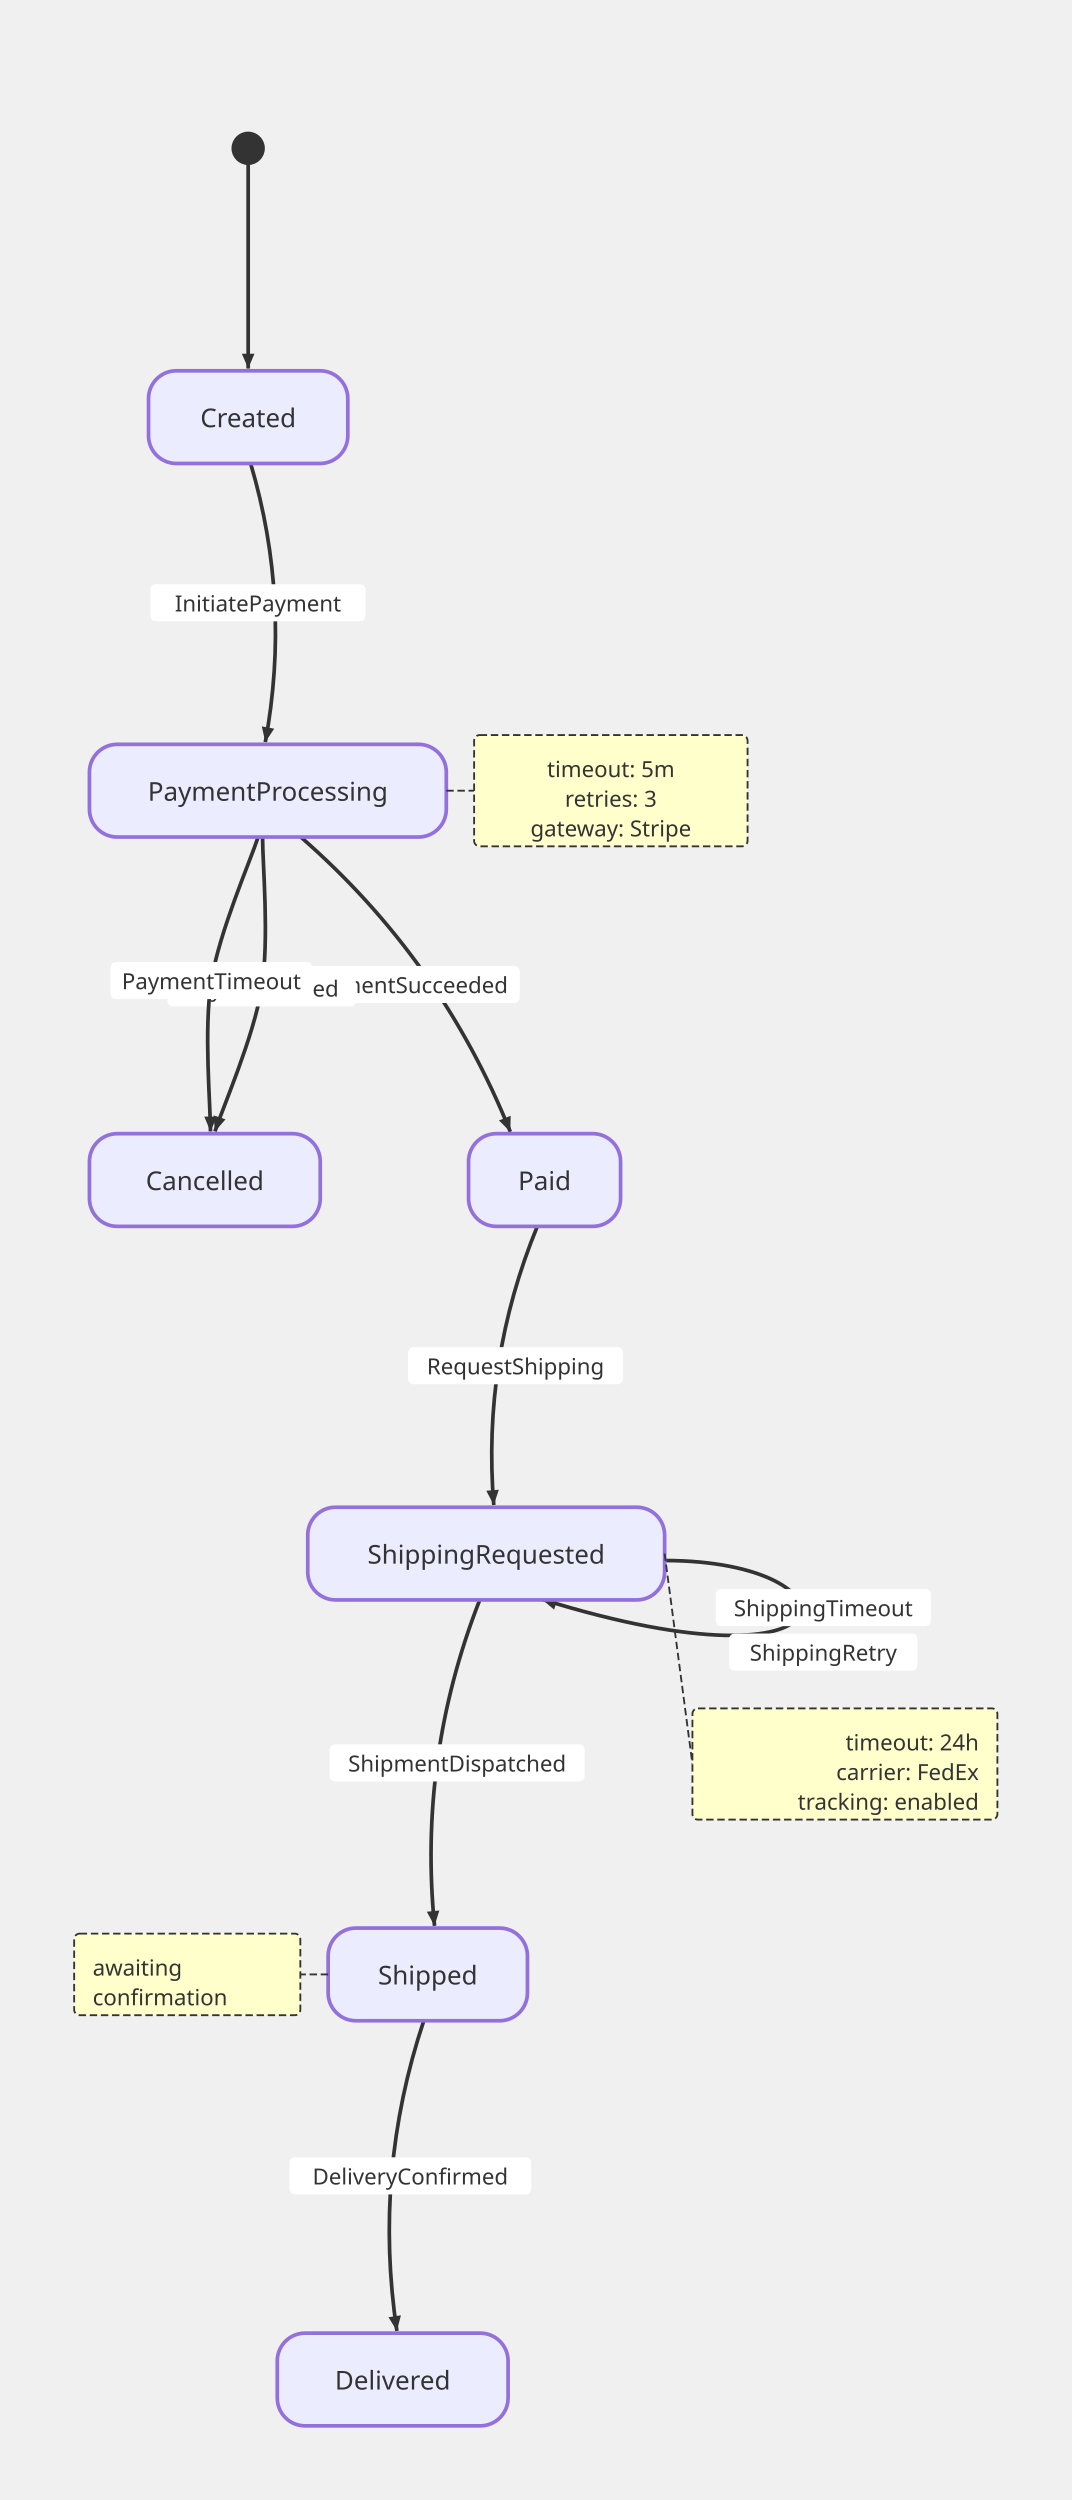
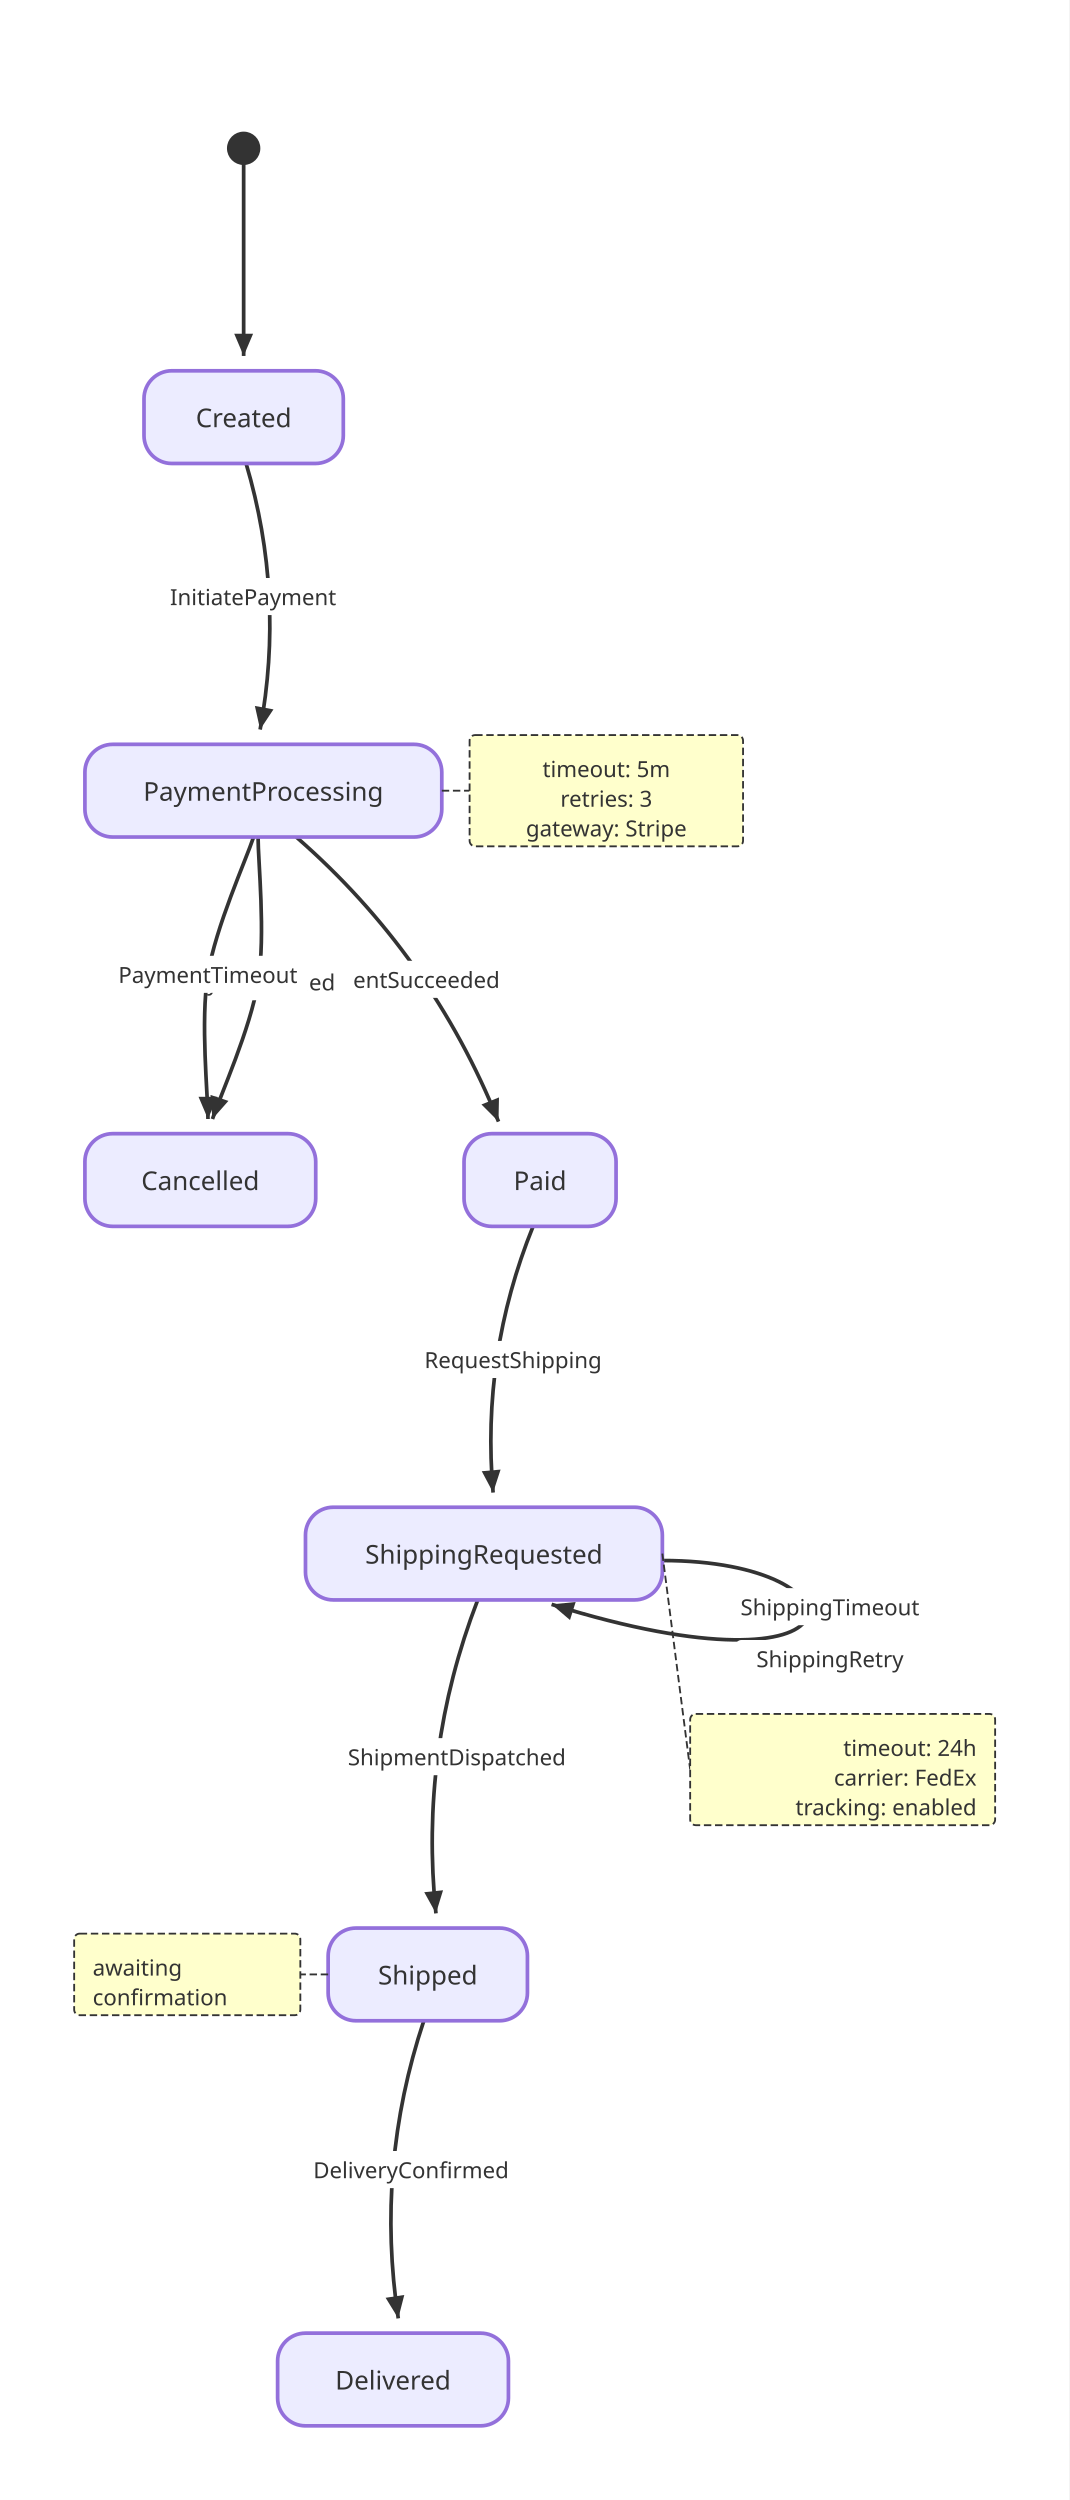
- <svg xmlns="http://www.w3.org/2000/svg" width="577.994" height="1348.5" viewBox="0 0 577.994 1348.5">
+ <svg xmlns="http://www.w3.org/2000/svg" width="576.775" height="1348.5" viewBox="0 0 576.775 1348.5">
  <defs>
-     <marker id="arrowhead" markerWidth="8" markerHeight="6.8" refX="8" refY="3.4" orient="auto" markerUnits="userSpaceOnUse">
-       <polygon class="arrowhead" points="0 0, 8 3.4, 0 6.8" />
+     <marker id="arrowhead" markerWidth="12" markerHeight="10.2" refX="12" refY="5.1" orient="auto" markerUnits="userSpaceOnUse">
+       <polygon class="arrowhead" points="0 0, 12 5.1, 0 10.2" />
    </marker>
  </defs>
  <style>
:root {
  --mermoid-background: #ffffff;
  --mermoid-edge-label-bg: #ffffff;
  --mermoid-font-family: sans-serif;
  --mermoid-font-size: 14px;
  --mermoid-line: #333;
  --mermoid-main-bkg: #ECECFF;
  --mermoid-node-border: #9370DB;
  --mermoid-note-bg: #ffffcc;
  --mermoid-note-border: #333333;
  --mermoid-note-text: #333333;
  --mermoid-primary: #1f77b4;
  --mermoid-primary-border: #1a5a8a;
  --mermoid-primary-text: #333;
  --mermoid-secondary: #ffffde;
  --mermoid-secondary-border: #aaaa33;
  --mermoid-secondary-text: #333;
  --mermoid-tertiary: #f4f4f4;
  --mermoid-tertiary-border: #cccccc;
  --mermoid-tertiary-text: #333;
  --mermoid-text: #333;
+ }
+ .diagram-bg {
+   fill: #ffffff;
+   stroke: none;
}
.node-shape {
  fill: #ECECFF;
  stroke: #9370DB;
  stroke-width: 2;
}
.node-label {
  fill: #333;
  font-family: sans-serif;
  font-size: 14px;
}
.edge-line {
  stroke: #333;
  stroke-width: 2;
}
.edge-label {
  fill: #333;
  font-family: sans-serif;
  font-size: 12px;
}
.edge-label-bg {
  fill: #ffffff;
}
.note-rect {
  fill: #ffffcc;
  stroke: #333333;
  stroke-width: 1;
  stroke-dasharray: 4,2;
}
.note-text {
  fill: #333333;
  font-family: sans-serif;
  font-size: 12px;
}
.note-connector {
  stroke: #333333;
  stroke-width: 1;
  stroke-dasharray: 4,2;
}
.subgraph-rect {
  fill: none;
  stroke: #9370DB;
  stroke-width: 1;
  stroke-dasharray: 6,3;
}
.subgraph-label {
  fill: #333;
  font-family: sans-serif;
  font-size: 14px;
}
.edge-thick .edge-line {
  stroke-width: 3;
}
.edge-dotted .edge-line {
  stroke-dasharray: 5,5;
}
.edge-dotted-open .edge-line {
  stroke-dasharray: 5,5;
}
.arrowhead {
  fill: #333;
}
.start-end .node-shape {
  fill: #333;
  stroke: #333;
}
</style>
+   <rect class="diagram-bg" x="0" y="0" width="576.775" height="1348.5" />
  <g class="edge edge-arrow" id="edge-[*]-Created-0" data-from="[*]" data-to="Created">
-     <path class="edge-line" d="M133.863,88 L133.863,198.8" fill="none" marker-end="url(#arrowhead)" />
+     <path class="edge-line" d="M131.426,88 L131.426,192" fill="none" marker-end="url(#arrowhead)" />
  </g>
  <g class="edge edge-arrow" id="edge-Created-PaymentProcessing-0" data-from="Created" data-to="PaymentProcessing">
-     <path class="edge-line" d="M135.182,250 Q157.18,324.2 143.107,400.302" fill="none" marker-end="url(#arrowhead)" />
-     <rect class="edge-label-bg" x="81.144" y="315.151" width="116" height="20" rx="3" ry="3" />
-     <text class="edge-label" x="139.144" y="325.151" text-anchor="middle" dominant-baseline="central">InitiatePayment</text>
+     <path class="edge-line" d="M132.744,250 Q153.749,320.847 140.311,393.511" fill="none" marker-end="url(#arrowhead)" />
+     <rect class="edge-label-bg" x="78.528" y="311.756" width="116" height="20" rx="3" ry="3" />
+     <text class="edge-label" x="136.528" y="321.756" text-anchor="middle" dominant-baseline="central">InitiatePayment</text>
  </g>
  <g class="edge edge-arrow" id="edge-PaymentProcessing-Paid-0" data-from="PaymentProcessing" data-to="Paid">
-     <path class="edge-line" d="M162.256,451.5 Q237.848,517.449 275.275,610.522" fill="none" marker-end="url(#arrowhead)" />
-     <rect class="edge-label-bg" x="157.166" y="521.011" width="123.2" height="20" rx="3" ry="3" />
-     <text class="edge-label" x="218.766" y="531.011" text-anchor="middle" dominant-baseline="central">PaymentSucceeded</text>
+     <path class="edge-line" d="M159.819,451.5 Q232.776,515.15 268.898,604.979" fill="none" marker-end="url(#arrowhead)" />
+     <rect class="edge-label-bg" x="152.759" y="518.24" width="123.2" height="20" rx="3" ry="3" />
+     <text class="edge-label" x="214.359" y="528.24" text-anchor="middle" dominant-baseline="central">PaymentSucceeded</text>
  </g>
  <g class="edge edge-arrow" id="edge-PaymentProcessing-Cancelled-0" data-from="PaymentProcessing" data-to="Cancelled">
-     <path class="edge-line" d="M141.638,451.5 C141.553,465.068 145.412,506.436 141.129,532.905 C136.847,559.375 120.141,597.414 115.943,610.315" fill="none" marker-end="url(#arrowhead)" />
-     <rect class="edge-label-bg" x="90.329" y="522.905" width="101.6" height="20" rx="3" ry="3" />
-     <text class="edge-label" x="141.129" y="532.905" text-anchor="middle" dominant-baseline="central">PaymentFailed</text>
+     <path class="edge-line" d="M139.2,451.5 C139.206,464.508 143.336,504.199 139.235,529.549 C135.134,554.9 118.699,591.26 114.591,603.603" fill="none" marker-end="url(#arrowhead)" />
+     <rect class="edge-label-bg" x="88.435" y="519.549" width="101.6" height="20" rx="3" ry="3" />
+     <text class="edge-label" x="139.235" y="529.549" text-anchor="middle" dominant-baseline="central">PaymentFailed</text>
  </g>
  <g class="edge edge-arrow" id="edge-PaymentProcessing-Cancelled-1" data-from="PaymentProcessing" data-to="Cancelled">
-     <path class="edge-line" d="M139.225,451.5 C135.028,464.402 118.321,502.441 114.039,528.91 C109.756,555.379 113.615,596.748 113.531,610.315" fill="none" marker-end="url(#arrowhead)" />
-     <rect class="edge-label-bg" x="59.639" y="518.91" width="108.8" height="20" rx="3" ry="3" />
-     <text class="edge-label" x="114.039" y="528.91" text-anchor="middle" dominant-baseline="central">PaymentTimeout</text>
+     <path class="edge-line" d="M136.788,451.5 C132.681,463.842 116.246,500.203 112.144,525.554 C108.043,550.904 112.173,590.595 112.179,603.603" fill="none" marker-end="url(#arrowhead)" />
+     <rect class="edge-label-bg" x="57.744" y="515.554" width="108.8" height="20" rx="3" ry="3" />
+     <text class="edge-label" x="112.144" y="525.554" text-anchor="middle" dominant-baseline="central">PaymentTimeout</text>
  </g>
  <g class="edge edge-arrow" id="edge-Paid-ShippingRequested-0" data-from="Paid" data-to="ShippingRequested">
-     <path class="edge-line" d="M289.831,661.5 Q260.046,733.838 266.337,811.814" fill="none" marker-end="url(#arrowhead)" />
-     <rect class="edge-label-bg" x="220.084" y="726.657" width="116" height="20" rx="3" ry="3" />
-     <text class="edge-label" x="278.084" y="736.657" text-anchor="middle" dominant-baseline="central">RequestShipping</text>
+     <path class="edge-line" d="M287.545,661.5 Q259.527,730.705 265.97,805.089" fill="none" marker-end="url(#arrowhead)" />
+     <rect class="edge-label-bg" x="218.757" y="723.294" width="116" height="20" rx="3" ry="3" />
+     <text class="edge-label" x="276.757" y="733.294" text-anchor="middle" dominant-baseline="central">RequestShipping</text>
  </g>
  <g class="edge edge-arrow" id="edge-ShippingRequested-Shipped-0" data-from="ShippingRequested" data-to="Shipped">
-     <path class="edge-line" d="M258.776,863 Q225.482,947.979 234.383,1038.811" fill="none" marker-end="url(#arrowhead)" />
-     <rect class="edge-label-bg" x="177.78" y="940.906" width="137.6" height="20" rx="3" ry="3" />
-     <text class="edge-label" x="246.58" y="950.906" text-anchor="middle" dominant-baseline="central">ShipmentDispatched</text>
+     <path class="edge-line" d="M257.691,863 Q226.128,944.829 235.142,1032.07" fill="none" marker-end="url(#arrowhead)" />
+     <rect class="edge-label-bg" x="177.616" y="937.535" width="137.6" height="20" rx="3" ry="3" />
+     <text class="edge-label" x="246.416" y="947.535" text-anchor="middle" dominant-baseline="central">ShipmentDispatched</text>
  </g>
  <g class="edge edge-arrow self-loop" id="edge-ShippingRequested-ShippingRequested-0" data-from="ShippingRequested" data-to="ShippingRequested">
-     <path class="edge-line" d="M358.494,841.75 C465.494,841.75 465.494,916.5 292.264,862.639" fill="none" marker-end="url(#arrowhead)" />
-     <rect class="edge-label-bg" x="386.094" y="857.125" width="116" height="20" rx="3" ry="3" />
-     <text class="edge-label" x="444.094" y="867.125" text-anchor="middle" dominant-baseline="central">ShippingTimeout</text>
+     <path class="edge-line" d="M357.275,841.75 C470.275,841.75 470.275,919.5 297.535,865.391" fill="none" marker-end="url(#arrowhead)" />
+     <rect class="edge-label-bg" x="389.675" y="856.625" width="116" height="20" rx="3" ry="3" />
+     <text class="edge-label" x="447.675" y="866.625" text-anchor="middle" dominant-baseline="central">ShippingTimeout</text>
  </g>
  <g class="edge edge-arrow self-loop" id="edge-ShippingRequested-ShippingRequested-1" data-from="ShippingRequested" data-to="ShippingRequested">
-     <rect class="edge-label-bg" x="393.294" y="881.125" width="101.6" height="20" rx="3" ry="3" />
-     <text class="edge-label" x="444.094" y="891.125" text-anchor="middle" dominant-baseline="central">ShippingRetry</text>
+     <rect class="edge-label-bg" x="396.875" y="884.625" width="101.6" height="20" rx="3" ry="3" />
+     <text class="edge-label" x="447.675" y="894.625" text-anchor="middle" dominant-baseline="central">ShippingRetry</text>
  </g>
  <g class="edge edge-arrow" id="edge-Shipped-Delivered-0" data-from="Shipped" data-to="Delivered">
-     <path class="edge-line" d="M228.583,1090 Q201.255,1171.912 214.079,1257.304" fill="none" marker-end="url(#arrowhead)" />
-     <rect class="edge-label-bg" x="156.131" y="1163.652" width="130.4" height="20" rx="3" ry="3" />
-     <text class="edge-label" x="221.331" y="1173.652" text-anchor="middle" dominant-baseline="central">DeliveryConfirmed</text>
+     <path class="edge-line" d="M228.604,1090 Q202.452,1168.611 214.826,1250.529" fill="none" marker-end="url(#arrowhead)" />
+     <rect class="edge-label-bg" x="156.515" y="1160.265" width="130.4" height="20" rx="3" ry="3" />
+     <text class="edge-label" x="221.715" y="1170.265" text-anchor="middle" dominant-baseline="central">DeliveryConfirmed</text>
  </g>
  <g class="node node-circle start-end" id="node-[*]">
-     <circle class="node-shape" cx="133.863" cy="80" r="8" />
+     <circle class="node-shape" cx="131.426" cy="80" r="8" />
  </g>
  <g class="node node-round" id="node-Created">
-     <rect class="node-shape" x="80.113" y="200" width="107.5" height="50" rx="15" ry="15" />
-     <text class="node-label" x="133.863" y="225" text-anchor="middle" dominant-baseline="central">Created</text>
+     <rect class="node-shape" x="77.676" y="200" width="107.5" height="50" rx="15" ry="15" />
+     <text class="node-label" x="131.426" y="225" text-anchor="middle" dominant-baseline="central">Created</text>
  </g>
  <g class="node node-round" id="node-PaymentProcessing">
-     <rect class="node-shape" x="48.238" y="401.5" width="192.5" height="50" rx="15" ry="15" />
-     <text class="node-label" x="144.488" y="426.5" text-anchor="middle" dominant-baseline="central">PaymentProcessing</text>
+     <rect class="node-shape" x="45.801" y="401.5" width="192.5" height="50" rx="15" ry="15" />
+     <text class="node-label" x="142.051" y="426.5" text-anchor="middle" dominant-baseline="central">PaymentProcessing</text>
  </g>
  <g class="node node-round" id="node-Cancelled">
-     <rect class="node-shape" x="48.238" y="611.5" width="124.5" height="50" rx="15" ry="15" />
-     <text class="node-label" x="110.488" y="636.5" text-anchor="middle" dominant-baseline="central">Cancelled</text>
+     <rect class="node-shape" x="45.801" y="611.5" width="124.5" height="50" rx="15" ry="15" />
+     <text class="node-label" x="108.051" y="636.5" text-anchor="middle" dominant-baseline="central">Cancelled</text>
  </g>
  <g class="node node-round" id="node-Paid">
-     <rect class="node-shape" x="252.738" y="611.5" width="82" height="50" rx="15" ry="15" />
-     <text class="node-label" x="293.738" y="636.5" text-anchor="middle" dominant-baseline="central">Paid</text>
+     <rect class="node-shape" x="250.301" y="611.5" width="82" height="50" rx="15" ry="15" />
+     <text class="node-label" x="291.301" y="636.5" text-anchor="middle" dominant-baseline="central">Paid</text>
  </g>
  <g class="node node-round" id="node-ShippingRequested">
-     <rect class="node-shape" x="165.994" y="813" width="192.5" height="50" rx="15" ry="15" />
-     <text class="node-label" x="262.244" y="838" text-anchor="middle" dominant-baseline="central">ShippingRequested</text>
+     <rect class="node-shape" x="164.775" y="813" width="192.5" height="50" rx="15" ry="15" />
+     <text class="node-label" x="261.025" y="838" text-anchor="middle" dominant-baseline="central">ShippingRequested</text>
  </g>
  <g class="node node-round" id="node-Shipped">
    <rect class="node-shape" x="177" y="1040" width="107.5" height="50" rx="15" ry="15" />
    <text class="node-label" x="230.75" y="1065" text-anchor="middle" dominant-baseline="central">Shipped</text>
  </g>
  <g class="node node-round" id="node-Delivered">
-     <rect class="node-shape" x="149.559" y="1258.5" width="124.5" height="50" rx="15" ry="15" />
-     <text class="node-label" x="211.809" y="1283.5" text-anchor="middle" dominant-baseline="central">Delivered</text>
+     <rect class="node-shape" x="149.746" y="1258.5" width="124.5" height="50" rx="15" ry="15" />
+     <text class="node-label" x="211.996" y="1283.5" text-anchor="middle" dominant-baseline="central">Delivered</text>
  </g>
  <g class="note" id="note-PaymentProcessing-0">
-     <line class="note-connector" x1="240.738" y1="426.5" x2="255.738" y2="426.5" />
-     <rect class="note-rect" x="255.738" y="396.5" width="147.5" height="60" rx="3" ry="3" />
-     <text class="note-text" x="329.488" y="414.5" text-anchor="middle" dominant-baseline="central">timeout: 5m</text>
-     <text class="note-text" x="329.488" y="430.5" text-anchor="middle" dominant-baseline="central">retries: 3</text>
-     <text class="note-text" x="329.488" y="446.5" text-anchor="middle" dominant-baseline="central">gateway: Stripe</text>
+     <line class="note-connector" x1="238.301" y1="426.5" x2="253.301" y2="426.5" />
+     <rect class="note-rect" x="253.301" y="396.5" width="147.5" height="60" rx="3" ry="3" />
+     <text class="note-text" x="327.051" y="414.5" text-anchor="middle" dominant-baseline="central">timeout: 5m</text>
+     <text class="note-text" x="327.051" y="430.5" text-anchor="middle" dominant-baseline="central">retries: 3</text>
+     <text class="note-text" x="327.051" y="446.5" text-anchor="middle" dominant-baseline="central">gateway: Stripe</text>
  </g>
  <g class="note" id="note-ShippingRequested-0">
-     <line class="note-connector" x1="358.494" y1="838" x2="373.494" y2="951.5" />
-     <rect class="note-rect" x="373.494" y="921.5" width="164.5" height="60" rx="3" ry="3" />
-     <text class="note-text" x="527.994" y="939.5" text-anchor="end" dominant-baseline="central">timeout: 24h</text>
-     <text class="note-text" x="527.994" y="955.5" text-anchor="end" dominant-baseline="central">carrier: FedEx</text>
-     <text class="note-text" x="527.994" y="971.5" text-anchor="end" dominant-baseline="central">tracking: enabled</text>
+     <line class="note-connector" x1="357.275" y1="838" x2="372.275" y2="954.5" />
+     <rect class="note-rect" x="372.275" y="924.5" width="164.5" height="60" rx="3" ry="3" />
+     <text class="note-text" x="526.775" y="942.5" text-anchor="end" dominant-baseline="central">timeout: 24h</text>
+     <text class="note-text" x="526.775" y="958.5" text-anchor="end" dominant-baseline="central">carrier: FedEx</text>
+     <text class="note-text" x="526.775" y="974.5" text-anchor="end" dominant-baseline="central">tracking: enabled</text>
  </g>
  <g class="note" id="note-Shipped-0">
    <line class="note-connector" x1="177" y1="1065" x2="162" y2="1065" />
    <rect class="note-rect" x="40" y="1043" width="122" height="44" rx="3" ry="3" />
    <text class="note-text" x="50" y="1061" text-anchor="start" dominant-baseline="central">awaiting</text>
    <text class="note-text" x="50" y="1077" text-anchor="start" dominant-baseline="central">confirmation</text>
  </g>
</svg>
